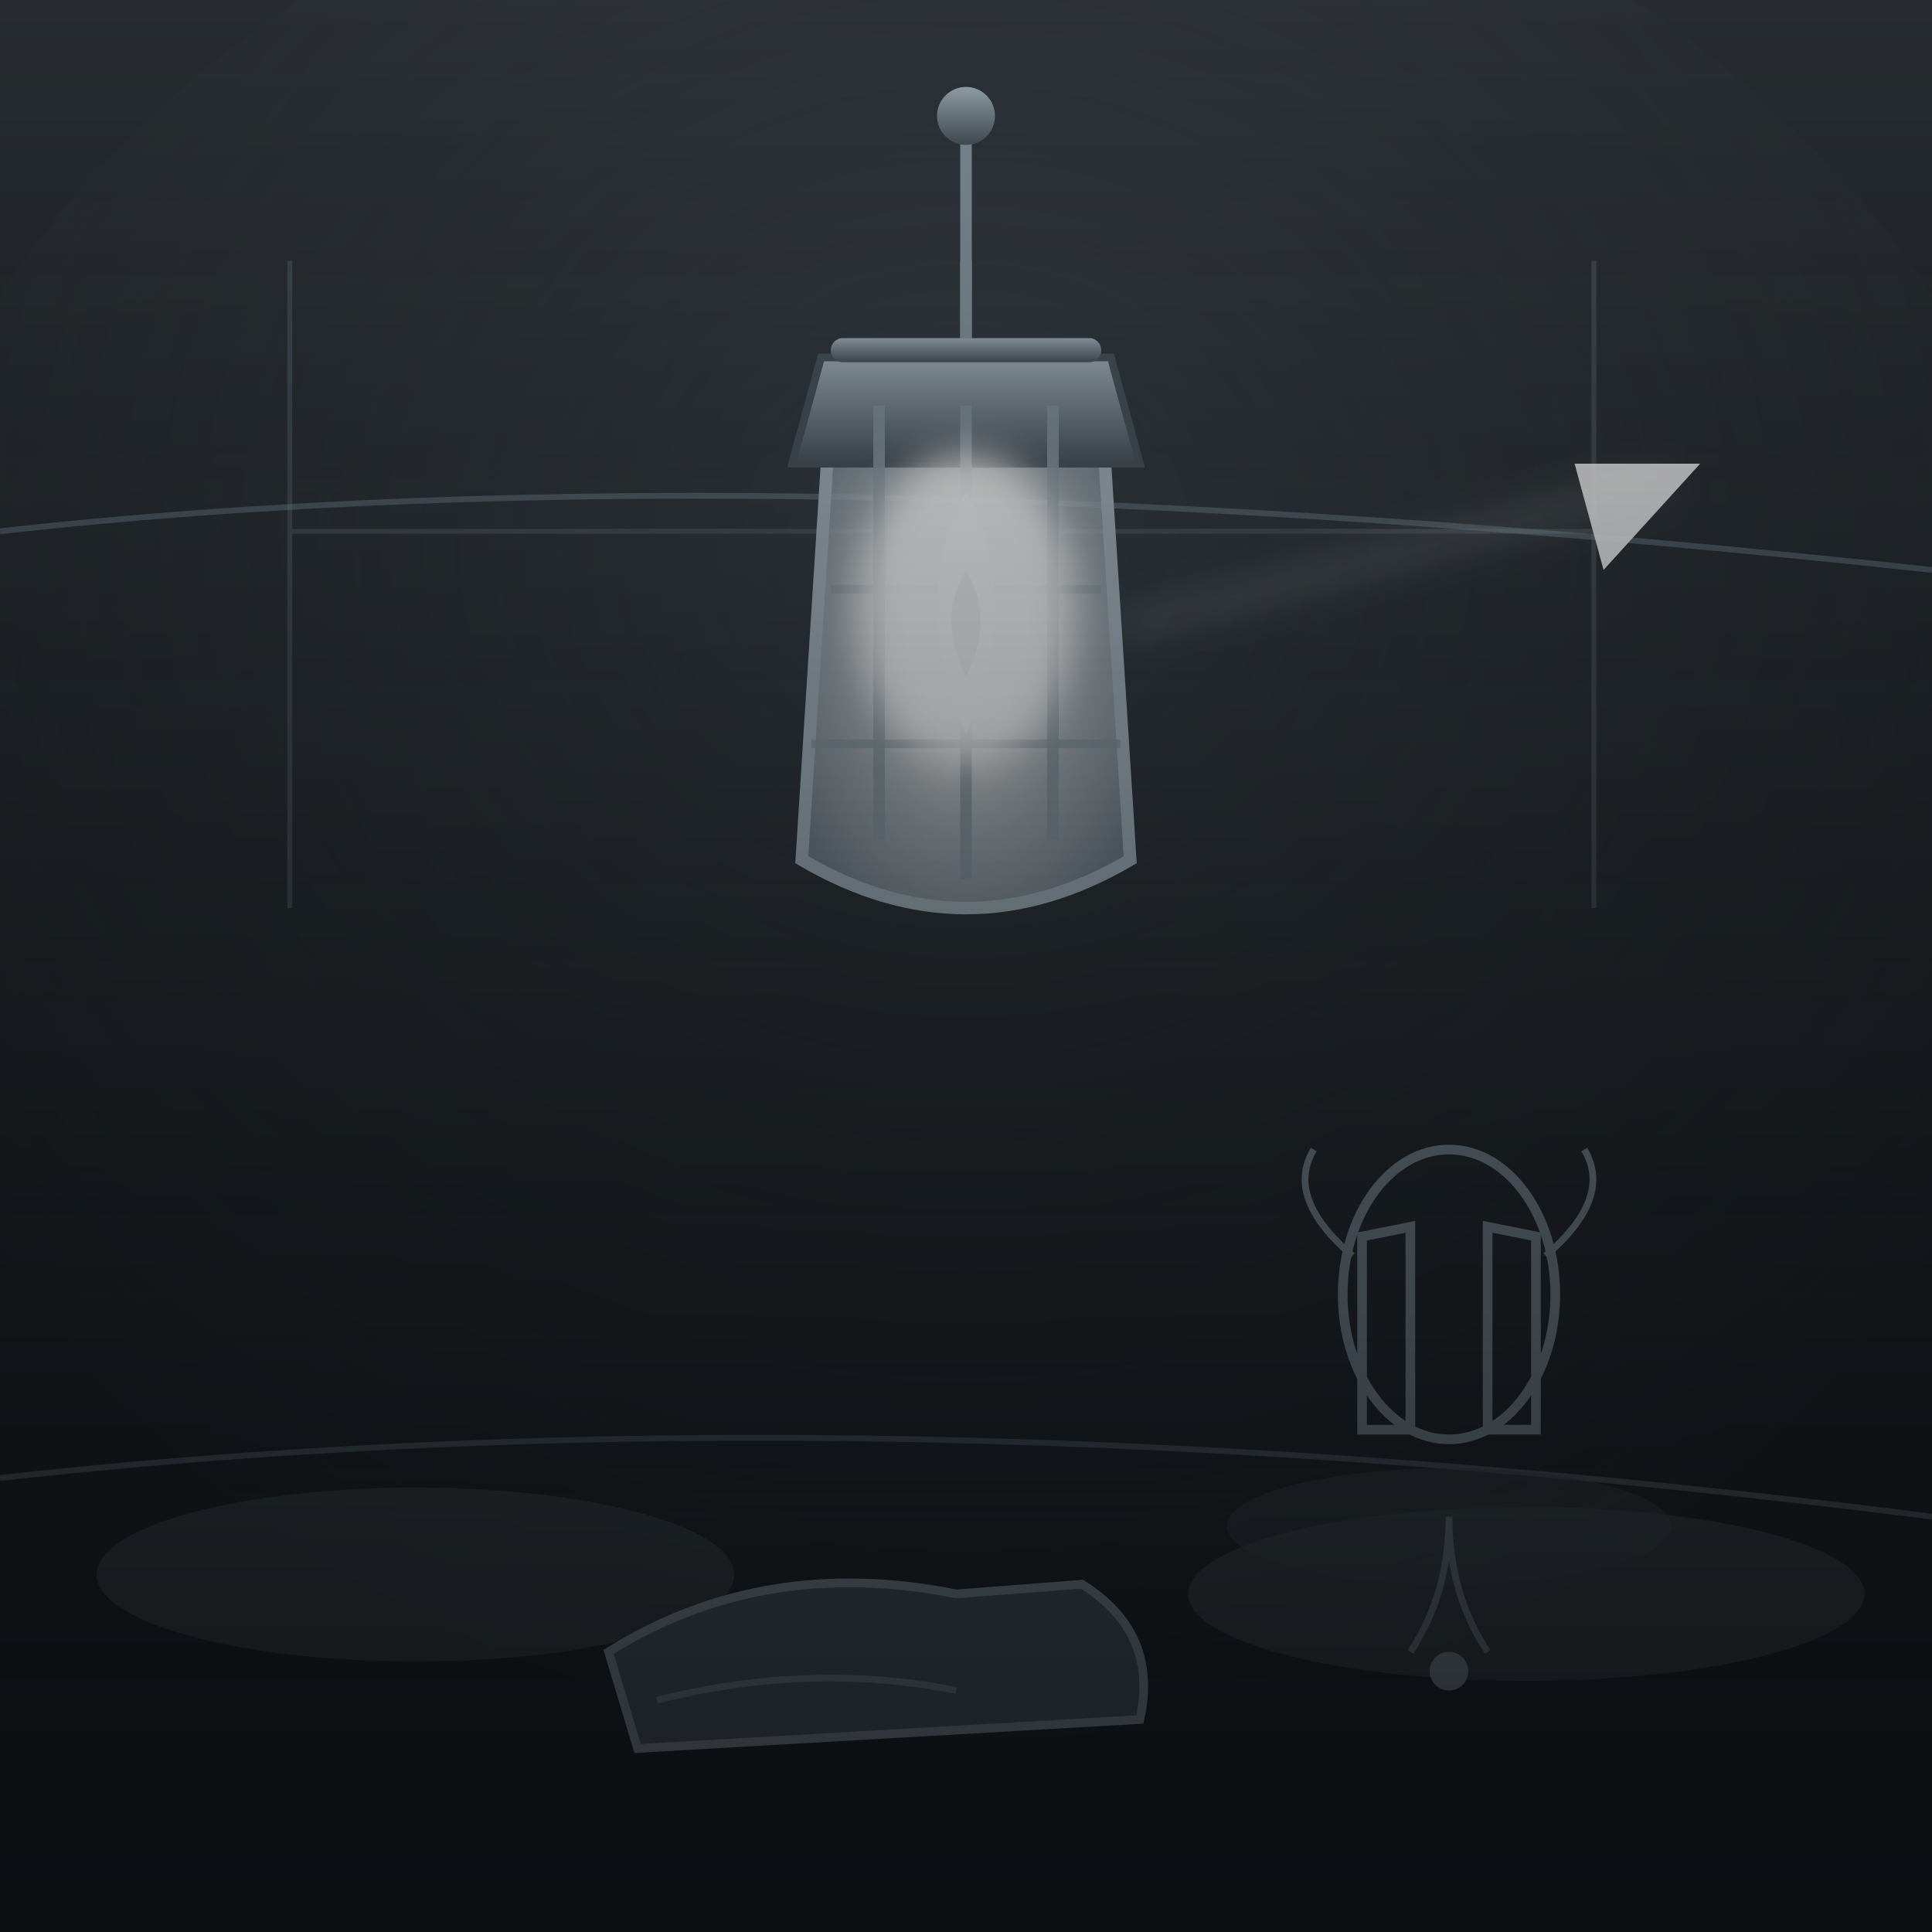
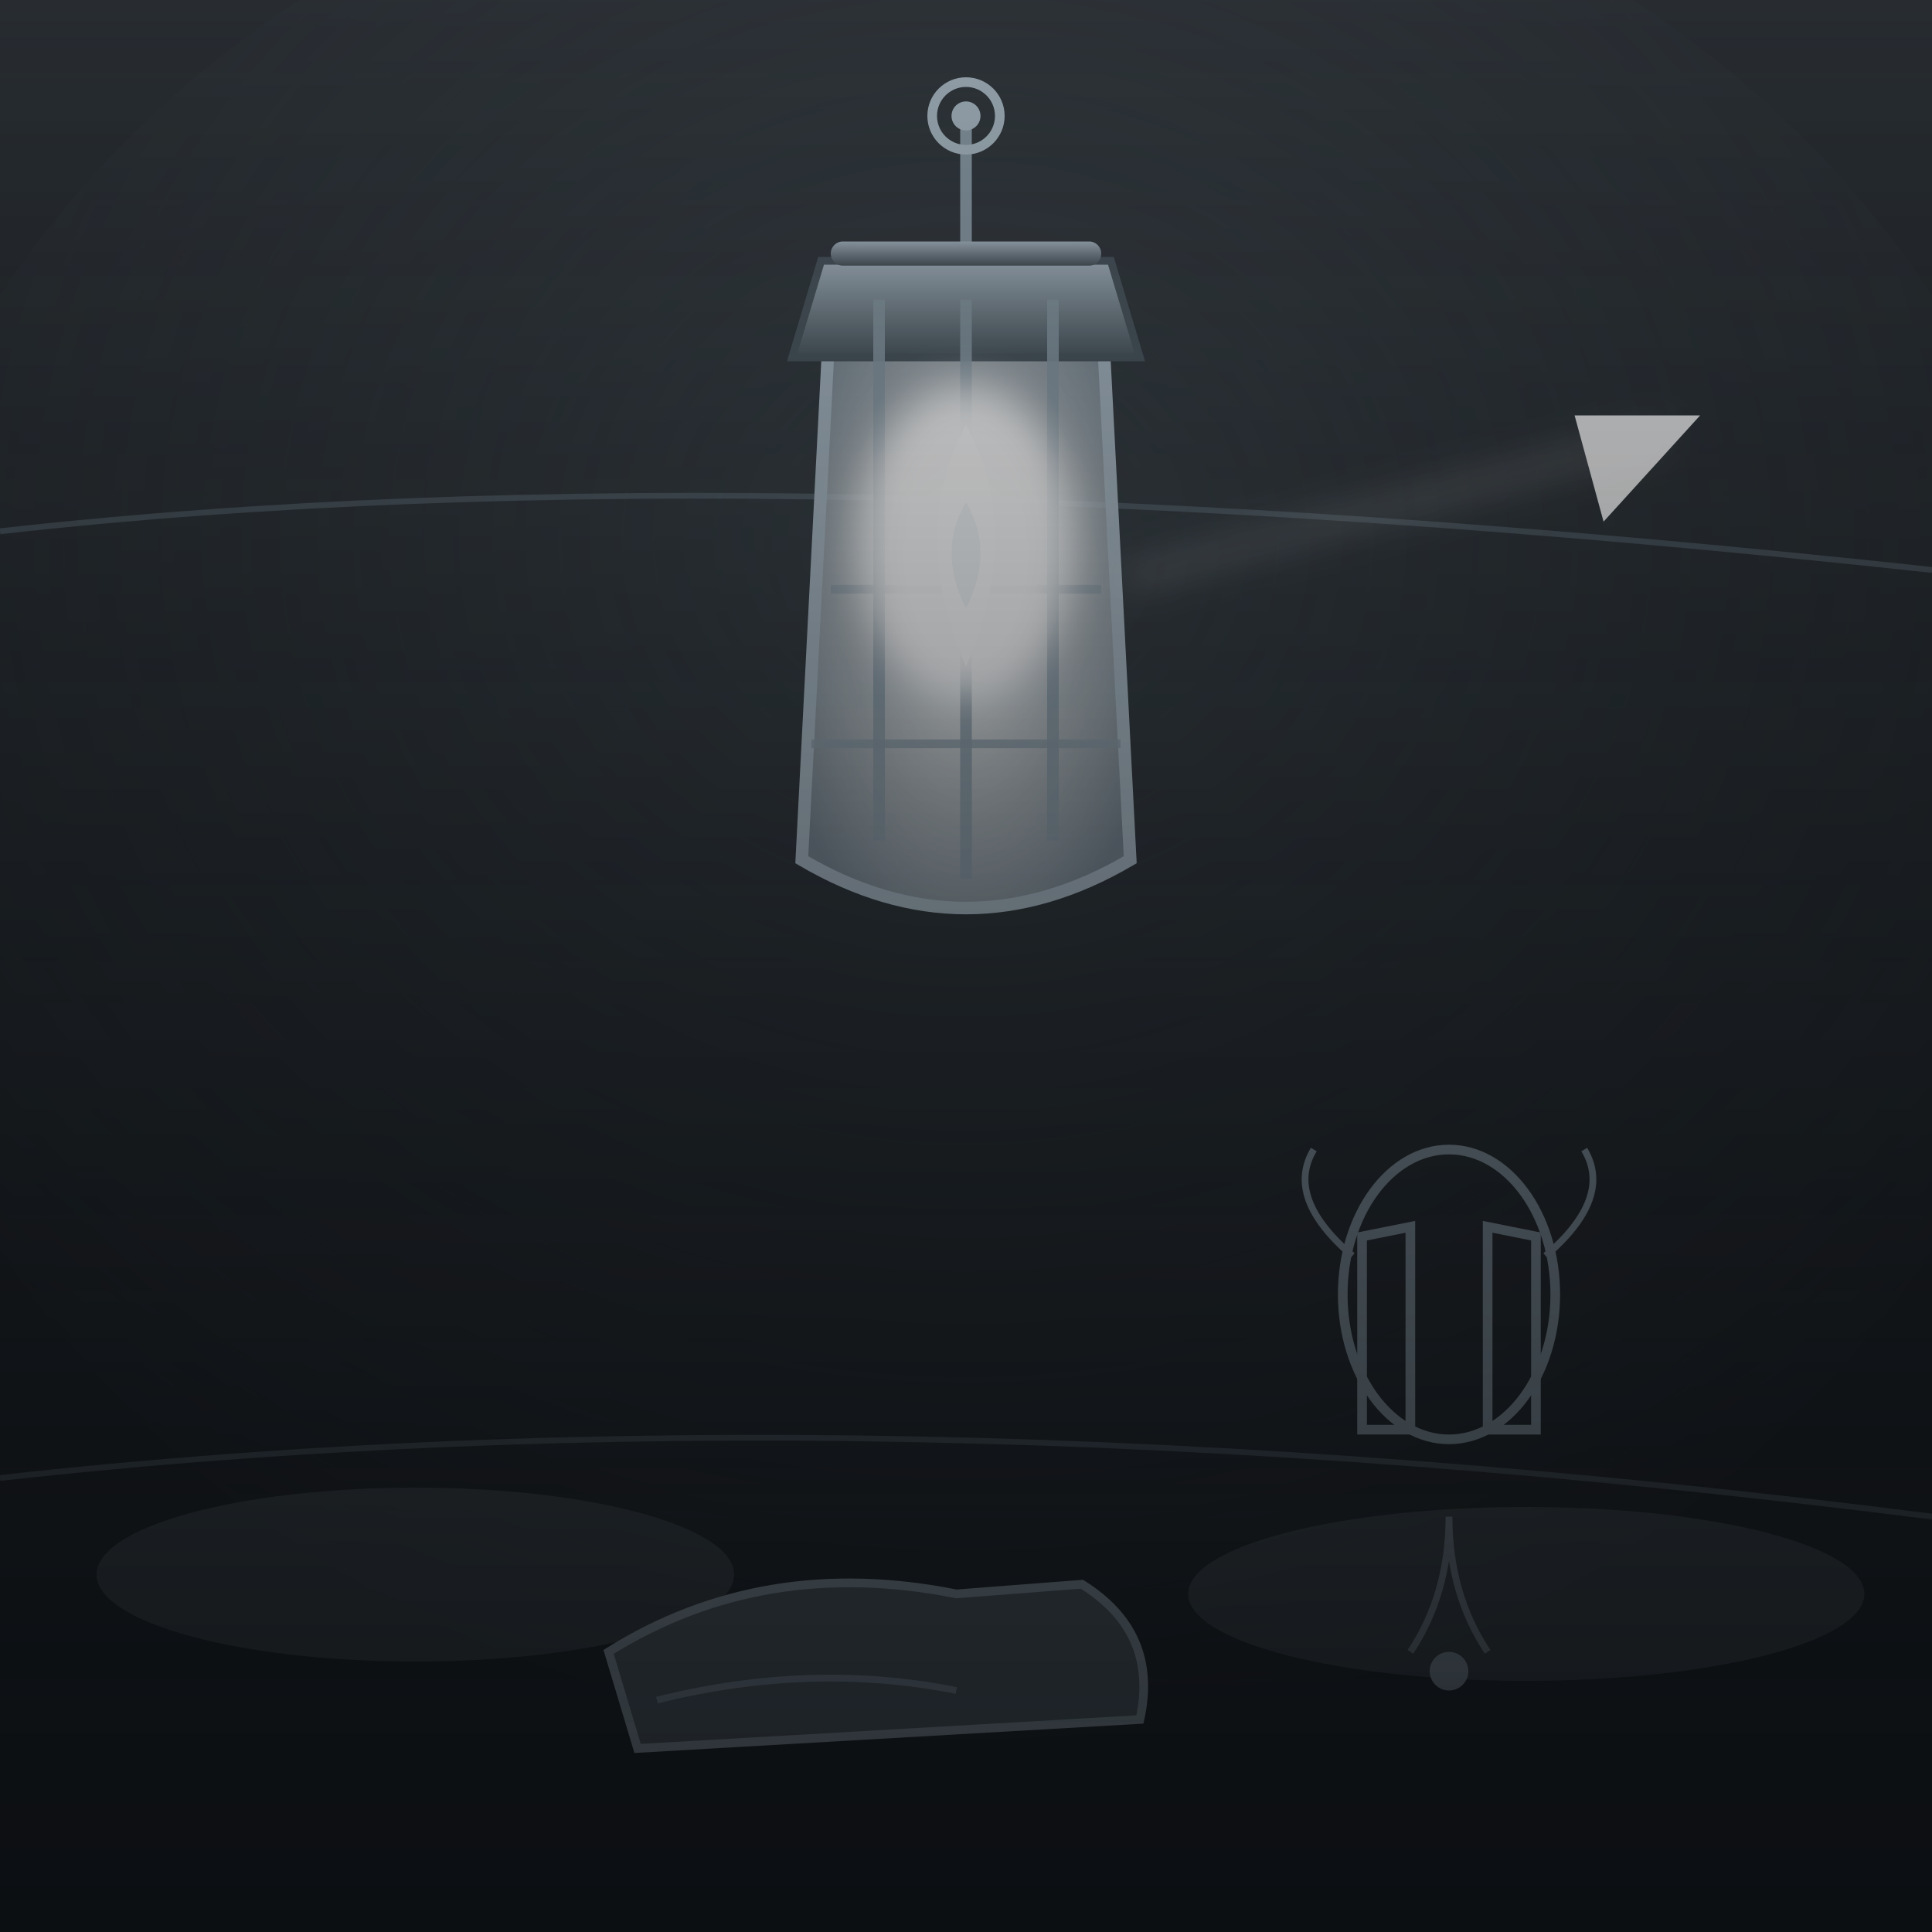
<svg xmlns="http://www.w3.org/2000/svg" viewBox="0 0 400 400" width="100%" height="100%" role="img" aria-label="THE HOPE LANTERN">
  <defs>
    <linearGradient id="hlBg" x1="0" y1="0" x2="0" y2="1">
      <stop offset="0" stop-color="#2c3136" />
      <stop offset=".5" stop-color="#1c2024" />
      <stop offset="1" stop-color="#0c0f12" />
    </linearGradient>
    <radialGradient id="hlFog" cx=".5" cy=".38" r=".72">
      <stop offset="0" stop-color="#4a555c" stop-opacity=".5" />
      <stop offset=".7" stop-color="#2c3136" stop-opacity=".22" />
      <stop offset="1" stop-color="#0c0f12" stop-opacity="0" />
    </radialGradient>
    <linearGradient id="hlVign" x1="0" y1="0" x2="0" y2="1">
      <stop offset="0" stop-color="#0c0f12" stop-opacity=".14" />
      <stop offset="1" stop-color="#0c0f12" stop-opacity=".78" />
    </linearGradient>
    <radialGradient id="hlGlass" cx=".5" cy=".5" r=".6">
      <stop offset="0" stop-color="#ffffff" stop-opacity=".98" />
      <stop offset=".6" stop-color="#dbe4e9" stop-opacity=".7" />
      <stop offset="1" stop-color="#8a9aa5" stop-opacity=".8" />
    </radialGradient>
    <linearGradient id="hlMetal" x1="0" y1="0" x2="0" y2="1">
      <stop offset="0" stop-color="#a8b7c2" />
      <stop offset="1" stop-color="#4a565e" />
    </linearGradient>
    <filter id="hlGlow" x="-60%" y="-60%" width="220%" height="220%">
      <feGaussianBlur stdDeviation="4" />
    </filter>
  </defs>
  <rect width="400" height="400" fill="url(#hlBg)" />
  <ellipse cx="200" cy="160" rx="230" ry="200" fill="url(#hlFog)" />
-   <g stroke="#6a7680" stroke-width="1" opacity=".4">
-     <path d="M60 54 L60 188 M330 54 L330 188 M60 110 L330 110" />
-   </g>
-   <g fill="none" stroke="#8aa0b0" stroke-width="1.2" opacity=".4">
+   <g fill="none" stroke="#8aa0b0" stroke-width="1.2" opacity=".3">
    <path d="M0 110 Q160 92 400 118" />
    <path d="M0 306 Q180 286 400 314" />
  </g>
  <g fill="#9aa8b2" opacity=".2">
    <ellipse cx="86" cy="326" rx="66" ry="18" />
    <ellipse cx="316" cy="330" rx="70" ry="18" />
  </g>
-   <path d="M200 26 L200 82" stroke="#8a9aa5" stroke-width="2.4" />
-   <circle cx="200" cy="24" r="6" fill="url(#hlMetal)" />
+   <path d="M200 26 L200 54" stroke="#8a9aa5" stroke-width="2.4" />
+   <circle cx="200" cy="24" r="7" fill="none" stroke="#a8b7c2" stroke-width="2" />
+   <circle cx="200" cy="24" r="3" fill="#a8b7c2" />
+   <path d="M186 54 L214 54" stroke="#8a9aa5" stroke-width="2.4" />
  <path d="M126 342 Q158 322 198 330 L224 328 Q240 338 236 356 L132 362 Z" fill="#4a555c" stroke="#8a9aa5" stroke-width="1.8" opacity=".95" />
  <path d="M136 352 Q168 344 198 350" fill="none" stroke="#8a9aa5" stroke-width="1.4" opacity=".7" />
-   <path d="M172 84 L228 84 L234 178 Q200 198 166 178 Z" fill="url(#hlGlass)" stroke="#a8b7c2" stroke-width="2.6" />
-   <path d="M164 96 L236 96 L230 74 L170 74 Z" fill="url(#hlMetal)" stroke="#4a565e" stroke-width="1.6" />
-   <rect x="172" y="70" width="56" height="5" rx="2.5" fill="url(#hlMetal)" />
-   <path d="M200 54 L200 70" stroke="#8a9aa5" stroke-width="2.4" />
+   <path d="M172 62 L228 62 L234 178 Q200 198 166 178 Z" fill="url(#hlGlass)" stroke="#a8b7c2" stroke-width="2.6" />
+   <path d="M164 74 L236 74 L230 54 L170 54 Z" fill="url(#hlMetal)" stroke="#4a565e" stroke-width="1.6" />
+   <rect x="172" y="50" width="56" height="5" rx="2.5" fill="url(#hlMetal)" />
  <g stroke="#8a9aa5" stroke-width="2.4" opacity=".9">
-     <line x1="182" y1="84" x2="182" y2="174" />
-     <line x1="200" y1="84" x2="200" y2="182" />
-     <line x1="218" y1="84" x2="218" y2="174" />
+     <line x1="182" y1="62" x2="182" y2="174" />
+     <line x1="200" y1="62" x2="200" y2="182" />
+     <line x1="218" y1="62" x2="218" y2="174" />
  </g>
  <path d="M172 122 L228 122 M168 154 L232 154" stroke="#8a9aa5" stroke-width="1.8" opacity=".8" />
  <g filter="url(#hlGlow)">
-     <ellipse cx="200" cy="126" rx="22" ry="32" fill="#ffffff" opacity=".95" />
+     <ellipse cx="200" cy="112" rx="22" ry="32" fill="#ffffff" opacity=".95" />
  </g>
-   <path d="M200 102 Q188 124 200 152 Q212 124 200 102 Z" fill="#ffffff" />
-   <path d="M200 118 Q194 128 200 140 Q206 128 200 118 Z" fill="#f2f6f8" opacity=".8" />
+   <path d="M200 88 Q188 110 200 138 Q212 110 200 88 Z" fill="#ffffff" />
+   <path d="M200 104 Q194 114 200 126 Q206 114 200 104 Z" fill="#f2f6f8" opacity=".8" />
  <g stroke="#ffffff" opacity=".85" filter="url(#hlGlow)">
-     <line x1="232" y1="130" x2="344" y2="100" />
+     <line x1="232" y1="120" x2="344" y2="90" />
  </g>
-   <path d="M326 96 L352 96 L332 118 Z" fill="#ffffff" opacity=".9" />
+   <path d="M326 86 L352 86 L332 108 Z" fill="#ffffff" opacity=".9" />
  <g fill="none" stroke="#8a9aa5" stroke-width="2" opacity=".9">
    <ellipse cx="300" cy="268" rx="22" ry="30" />
    <path d="M282 256 L282 296 L292 296 L292 254 Z" />
    <path d="M318 256 L318 296 L308 296 L308 254 Z" />
    <path d="M280 260 Q266 248 272 238" stroke-width="1.4" />
    <path d="M320 260 Q334 248 328 238" stroke-width="1.4" />
  </g>
-   <ellipse cx="300" cy="316" rx="46" ry="12" fill="#394147" opacity=".5" />
  <path d="M300 314 Q300 330 292 342 M300 314 Q300 330 308 342" fill="none" stroke="#8a9aa5" stroke-width="1.4" opacity=".6" />
  <circle cx="300" cy="346" r="4" fill="#8a9aa5" opacity=".8" />
  <rect width="400" height="400" fill="url(#hlVign)" />
</svg>
